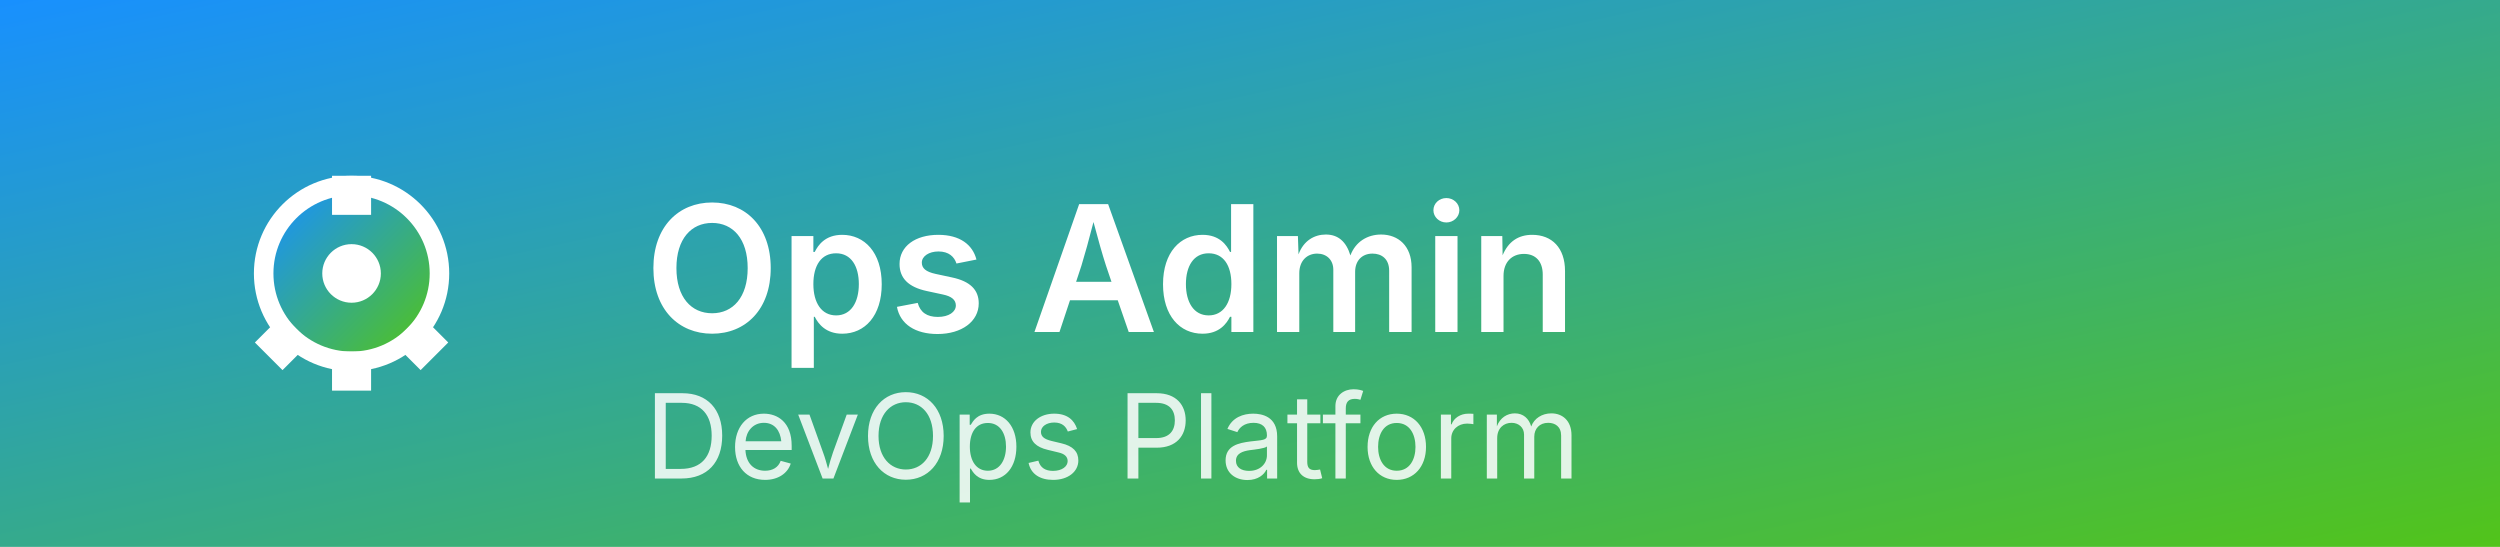
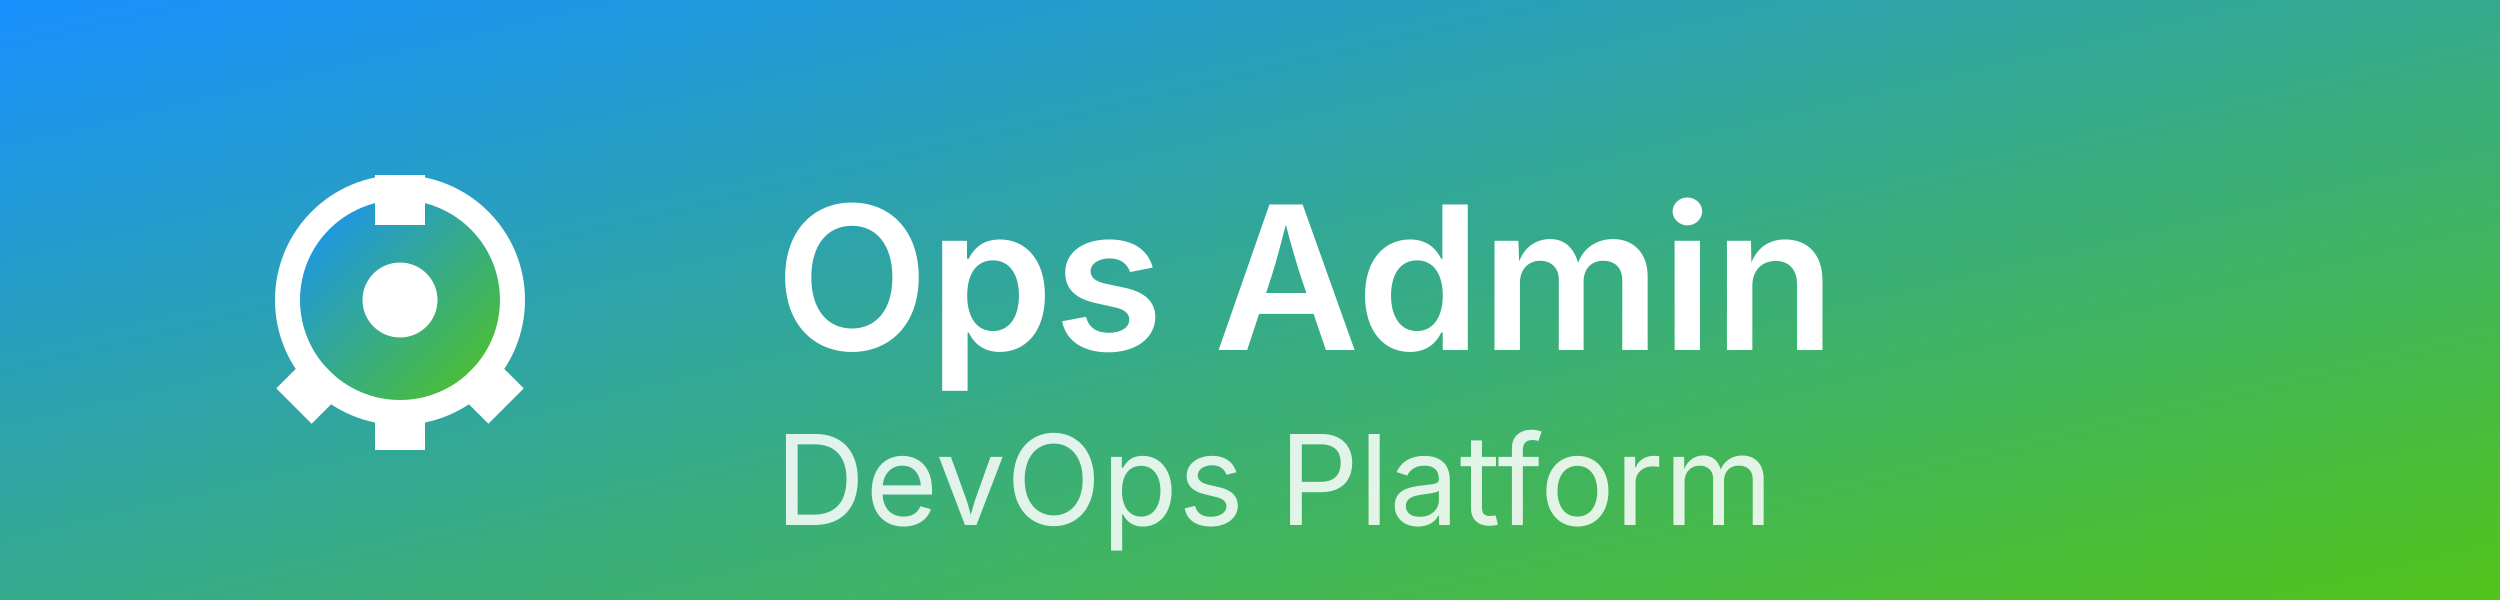
- <svg xmlns="http://www.w3.org/2000/svg" width="256" height="56" viewBox="0 0 256 56">
+ <svg xmlns="http://www.w3.org/2000/svg" width="200" height="48" viewBox="0 0 200 48">
  <defs>
    <linearGradient id="logoGradient" x1="0%" y1="0%" x2="100%" y2="100%">
      <stop offset="0%" stop-color="#1890ff" />
      <stop offset="100%" stop-color="#52c41a" />
    </linearGradient>
  </defs>
-   <rect width="256" height="56" fill="url(#logoGradient)" rx="0" />
-   <g transform="translate(16, 14)">
+   <rect width="200" height="48" fill="url(#logoGradient)" rx="0" />
+   <g transform="translate(12, 10)">
    <circle cx="20" cy="14" r="10" fill="white" />
    <circle cx="20" cy="14" r="8" fill="url(#logoGradient)" />
    <circle cx="20" cy="14" r="3" fill="white" />
    <rect x="28" y="12" width="4" height="4" fill="white" transform="rotate(45 20 14)" />
    <rect x="8" y="12" width="4" height="4" fill="white" transform="rotate(-45 20 14)" />
    <rect x="18" y="22" width="4" height="4" fill="white" transform="rotate(0 20 14)" />
    <rect x="18" y="4" width="4" height="4" fill="white" transform="rotate(0 20 14)" />
-     <text x="50" y="20" font-family="Inter, -apple-system, BlinkMacSystemFont, 'Segoe UI', Roboto, 'Helvetica Neue', Arial, sans-serif" font-size="18" font-weight="600" fill="white" text-anchor="start">
+     <text x="50" y="18" font-family="Inter, -apple-system, BlinkMacSystemFont, 'Segoe UI', Roboto, 'Helvetica Neue', Arial, sans-serif" font-size="16" font-weight="600" fill="white" text-anchor="start">
      Ops Admin
    </text>
-     <text x="50" y="35" font-family="Inter, -apple-system, BlinkMacSystemFont, 'Segoe UI', Roboto, 'Helvetica Neue', Arial, sans-serif" font-size="12" font-weight="400" fill="rgba(255, 255, 255, 0.85)" text-anchor="start">
+     <text x="50" y="32" font-family="Inter, -apple-system, BlinkMacSystemFont, 'Segoe UI', Roboto, 'Helvetica Neue', Arial, sans-serif" font-size="10" font-weight="400" fill="rgba(255, 255, 255, 0.85)" text-anchor="start">
      DevOps Platform
    </text>
  </g>
</svg>
